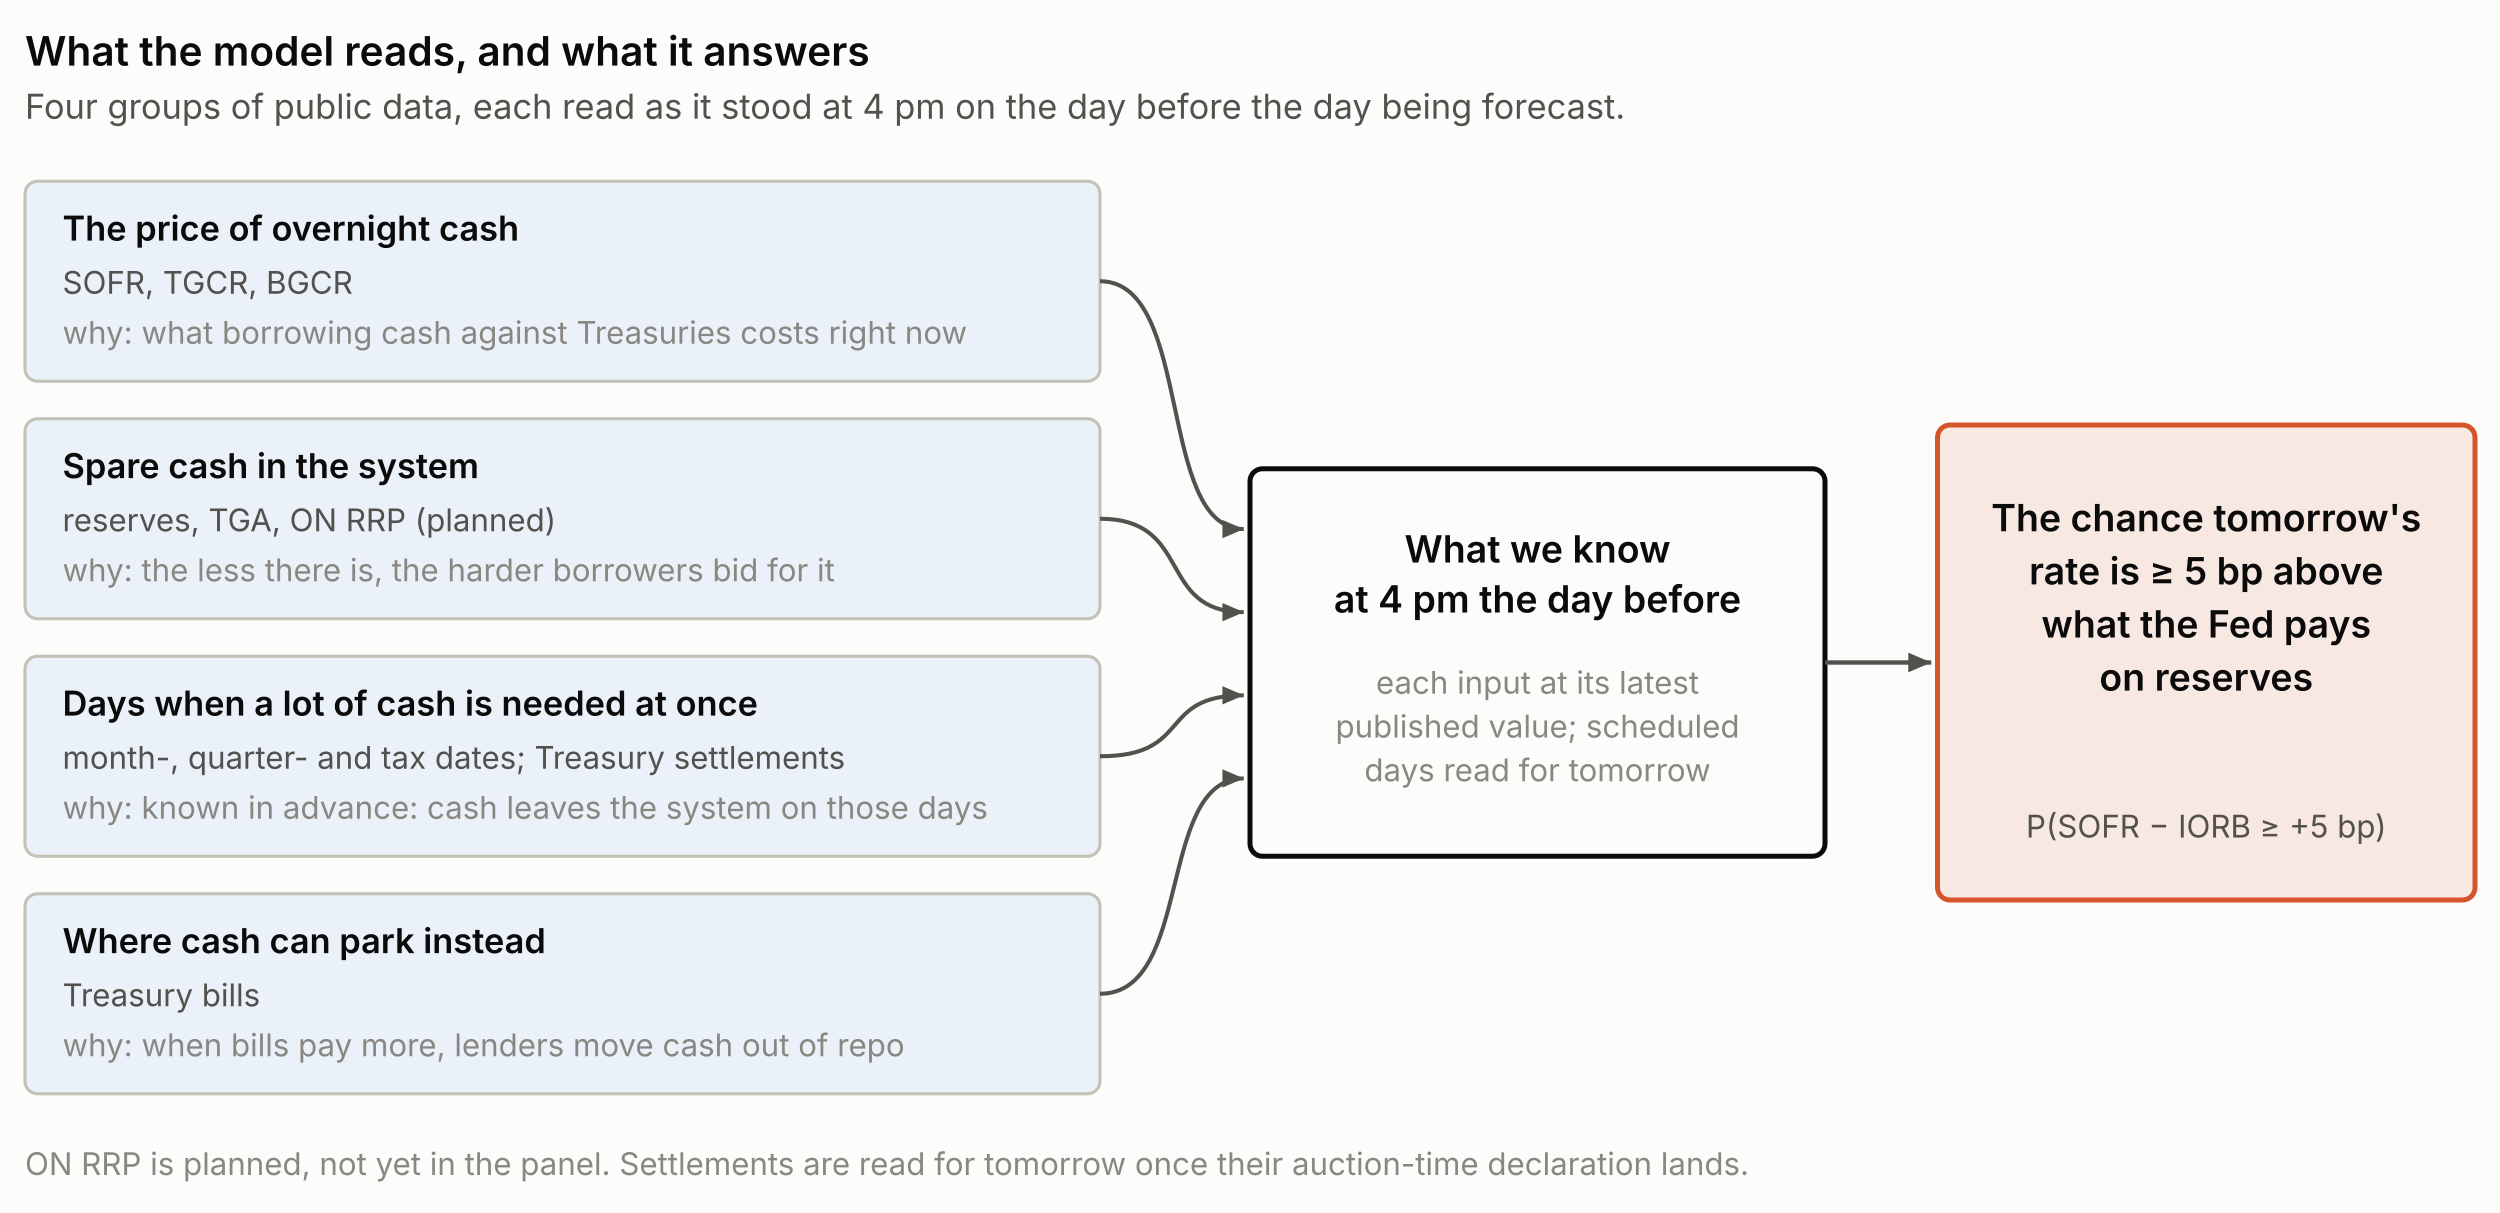
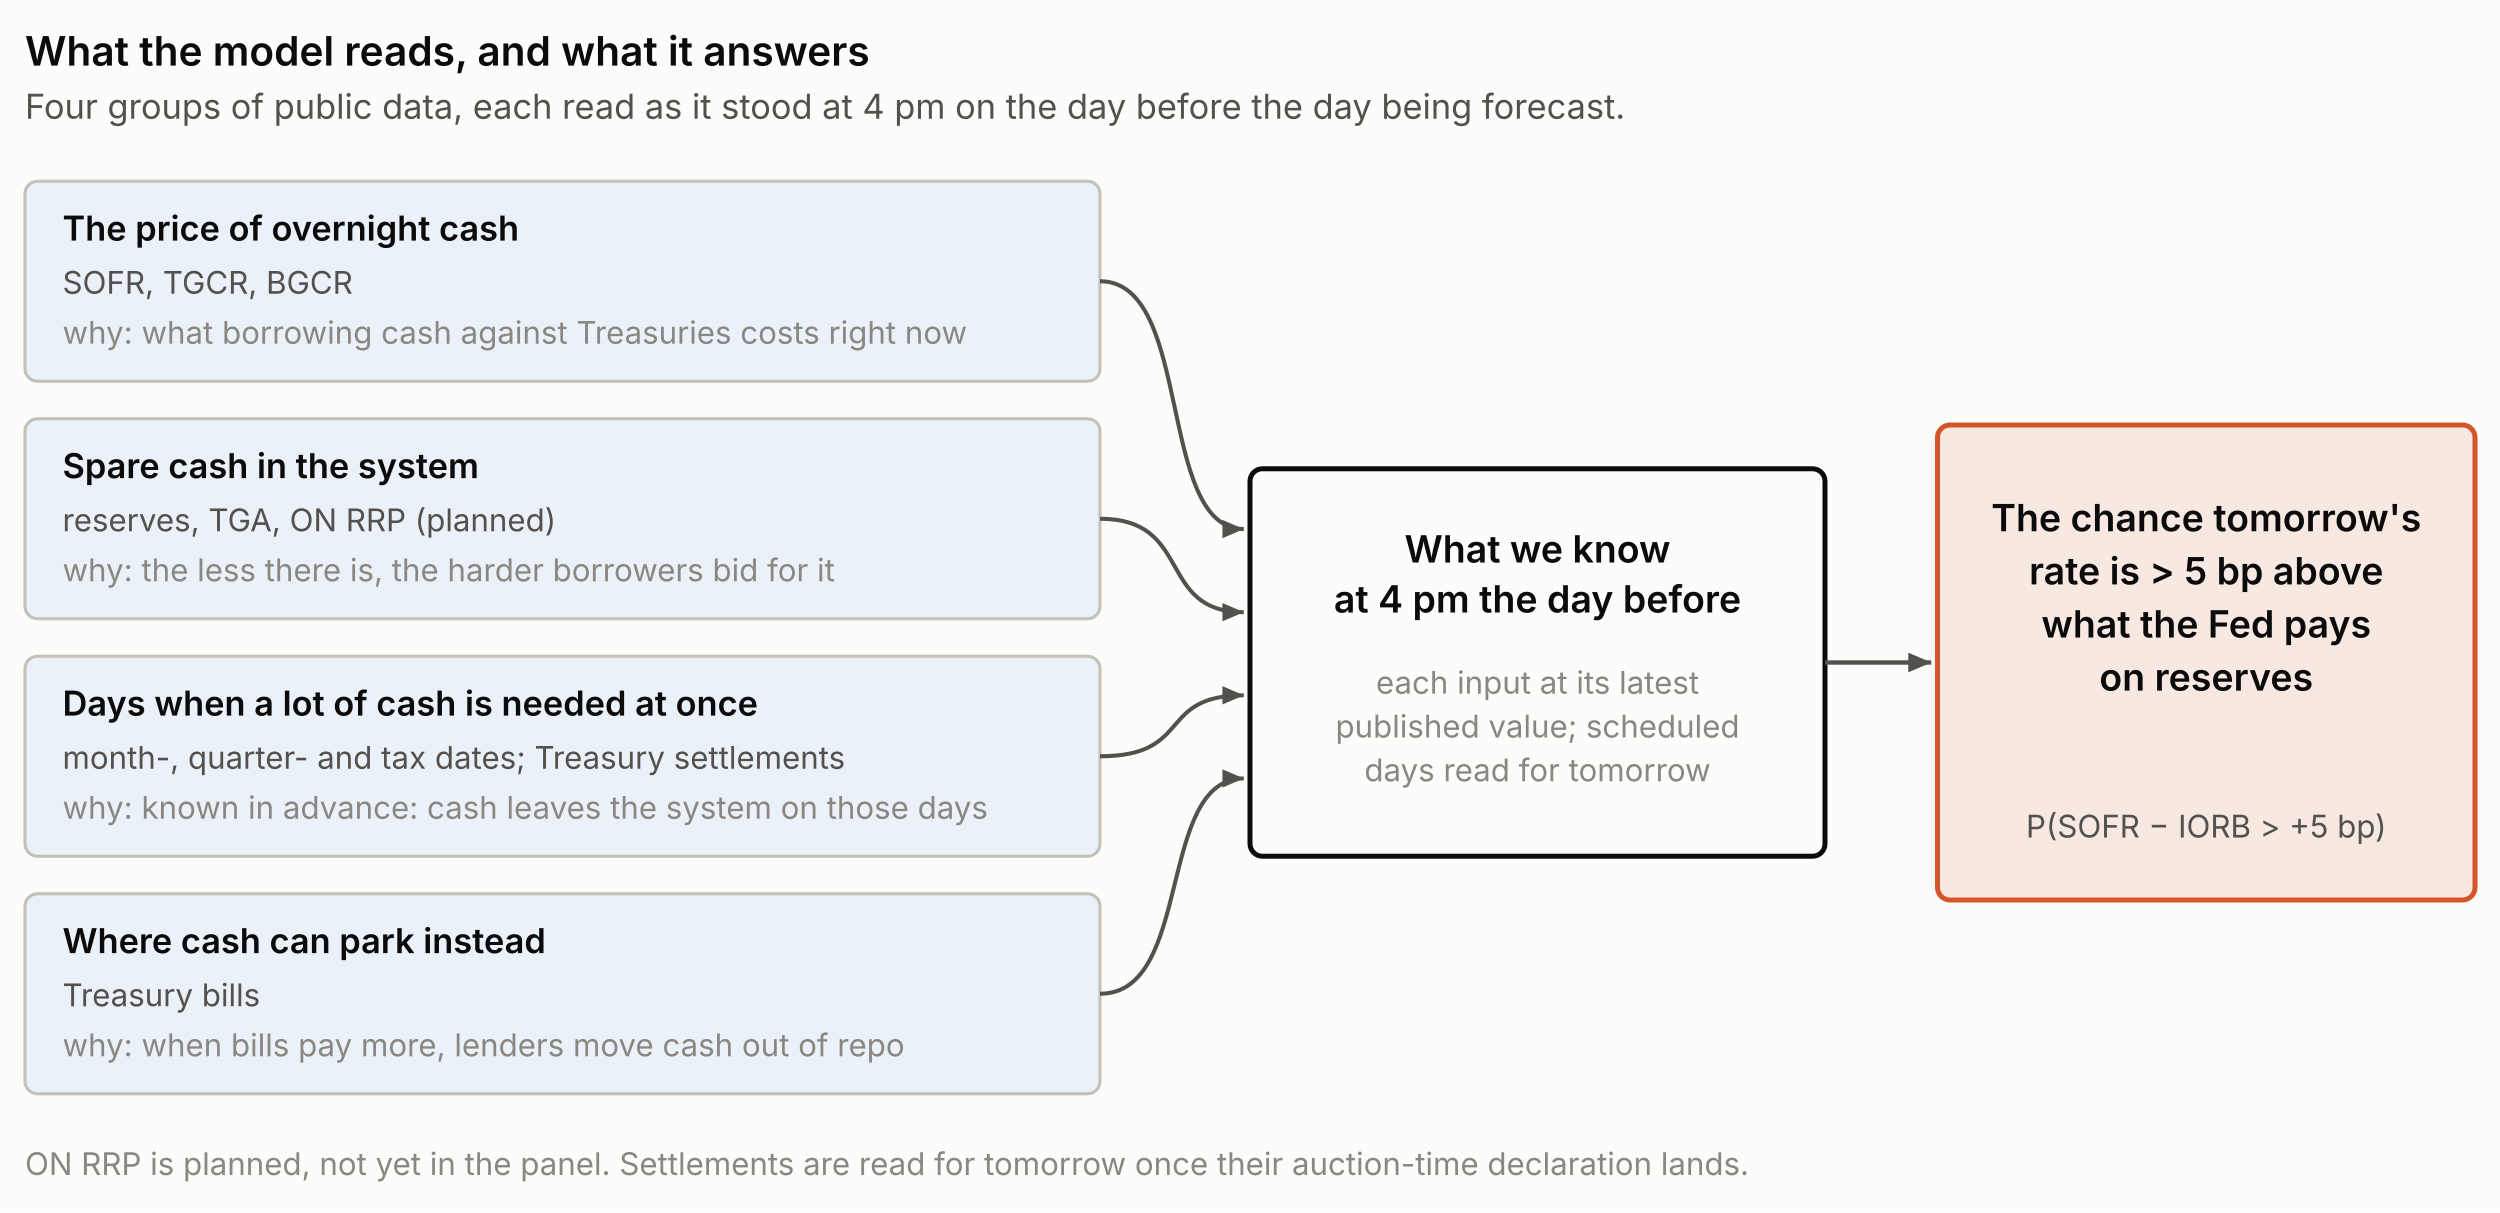
- <svg xmlns="http://www.w3.org/2000/svg" viewBox="0 0 800 388" width="800" height="388" font-family="system-ui, -apple-system, &quot;Segoe UI&quot;, sans-serif" role="img" aria-label="What the model reads and what it answers: four groups of public data -- the price of overnight cash, spare cash in the system, days when a lot of cash is needed at once, and where cash can park instead -- flow into what is known at 4 pm the day before, and then into the chance that tomorrow's rate is at least 5 basis points above what the Fed pays on reserves">
+ <svg xmlns="http://www.w3.org/2000/svg" viewBox="0 0 800 388" width="800" height="388" font-family="system-ui, -apple-system, &quot;Segoe UI&quot;, sans-serif" role="img" aria-label="What the model reads and what it answers: four groups of public data -- the price of overnight cash, spare cash in the system, days when a lot of cash is needed at once, and where cash can park instead -- flow into what is known at 4 pm the day before, and then into the chance that tomorrow's rate is more than 5 basis points above what the Fed pays on reserves">
  <rect width="800" height="388" fill="#fcfcfb" />
  <defs>
    <marker id="arrow" viewBox="0 0 8 8" refX="7" refY="4" markerWidth="6" markerHeight="6" orient="auto">
      <path d="M0,1 L7,4 L0,7 z" fill="#52514e" />
    </marker>
  </defs>
  <text x="8" y="21" font-size="13" fill="#0b0b0b" font-weight="600">What the model reads, and what it answers</text>
  <text x="8" y="38" font-size="11" fill="#52514e">Four groups of public data, each read as it stood at 4 pm on the day before the day being forecast.</text>
  <rect x="8" y="58" width="344" height="64" rx="4" fill="#2a78d6" fill-opacity="0.08" stroke="#c3c2b7" stroke-width="1" />
  <text x="20" y="77" font-size="11" fill="#0b0b0b" font-weight="600">The price of overnight cash</text>
  <text x="20" y="94" font-size="10" fill="#52514e">SOFR, TGCR, BGCR</text>
  <text x="20" y="110" font-size="10" fill="#898781">why: what borrowing cash against Treasuries costs right now</text>
  <path d="M352,90.0 C382,90.0 370,169.3 398,169.3" fill="none" stroke="#52514e" stroke-width="1.3" marker-end="url(#arrow)" />
  <rect x="8" y="134" width="344" height="64" rx="4" fill="#2a78d6" fill-opacity="0.08" stroke="#c3c2b7" stroke-width="1" />
  <text x="20" y="153" font-size="11" fill="#0b0b0b" font-weight="600">Spare cash in the system</text>
  <text x="20" y="170" font-size="10" fill="#52514e">reserves, TGA, ON RRP (planned)</text>
  <text x="20" y="186" font-size="10" fill="#898781">why: the less there is, the harder borrowers bid for it</text>
  <path d="M352,166.0 C382,166.0 370,195.9 398,195.9" fill="none" stroke="#52514e" stroke-width="1.3" marker-end="url(#arrow)" />
  <rect x="8" y="210" width="344" height="64" rx="4" fill="#2a78d6" fill-opacity="0.08" stroke="#c3c2b7" stroke-width="1" />
  <text x="20" y="229" font-size="11" fill="#0b0b0b" font-weight="600">Days when a lot of cash is needed at once</text>
  <text x="20" y="246" font-size="10" fill="#52514e">month-, quarter- and tax dates; Treasury settlements</text>
  <text x="20" y="262" font-size="10" fill="#898781">why: known in advance: cash leaves the system on those days</text>
  <path d="M352,242.0 C382,242.0 370,222.5 398,222.5" fill="none" stroke="#52514e" stroke-width="1.3" marker-end="url(#arrow)" />
  <rect x="8" y="286" width="344" height="64" rx="4" fill="#2a78d6" fill-opacity="0.08" stroke="#c3c2b7" stroke-width="1" />
  <text x="20" y="305" font-size="11" fill="#0b0b0b" font-weight="600">Where cash can park instead</text>
  <text x="20" y="322" font-size="10" fill="#52514e">Treasury bills</text>
  <text x="20" y="338" font-size="10" fill="#898781">why: when bills pay more, lenders move cash out of repo</text>
  <path d="M352,318.0 C382,318.0 370,249.1 398,249.1" fill="none" stroke="#52514e" stroke-width="1.3" marker-end="url(#arrow)" />
  <rect x="400" y="150" width="184" height="124" rx="4" fill="none" stroke="#0b0b0b" stroke-width="1.6" />
  <text x="492.0" y="180" font-size="12" fill="#0b0b0b" font-weight="600" text-anchor="middle">What we know</text>
  <text x="492.0" y="196" font-size="12" fill="#0b0b0b" font-weight="600" text-anchor="middle">at 4 pm the day before</text>
  <text x="492.0" y="222" font-size="10" fill="#898781" text-anchor="middle">each input at its latest</text>
  <text x="492.0" y="236" font-size="10" fill="#898781" text-anchor="middle">published value; scheduled</text>
  <text x="492.0" y="250" font-size="10" fill="#898781" text-anchor="middle">days read for tomorrow</text>
  <line x1="584" y1="212.0" x2="618" y2="212.0" stroke="#52514e" stroke-width="1.4" marker-end="url(#arrow)" />
  <rect x="620" y="136" width="172" height="152" rx="4" fill="#d6542a" fill-opacity="0.12" stroke="#d6542a" stroke-width="1.6" />
  <text x="706.0" y="170" font-size="12" fill="#0b0b0b" font-weight="600" text-anchor="middle">The chance tomorrow's</text>
-   <text x="706.0" y="187" font-size="12" fill="#0b0b0b" font-weight="600" text-anchor="middle">rate is ≥ 5 bp above</text>
+   <text x="706.0" y="187" font-size="12" fill="#0b0b0b" font-weight="600" text-anchor="middle">rate is &gt; 5 bp above</text>
  <text x="706.0" y="204" font-size="12" fill="#0b0b0b" font-weight="600" text-anchor="middle">what the Fed pays</text>
  <text x="706.0" y="221" font-size="12" fill="#0b0b0b" font-weight="600" text-anchor="middle">on reserves</text>
-   <text x="706.0" y="268" font-size="10" fill="#52514e" text-anchor="middle">P(SOFR − IORB ≥ +5 bp)</text>
+   <text x="706.0" y="268" font-size="10" fill="#52514e" text-anchor="middle">P(SOFR − IORB &gt; +5 bp)</text>
  <text x="8" y="376" font-size="10" fill="#898781">ON RRP is planned, not yet in the panel. Settlements are read for tomorrow once their auction-time declaration lands.</text>
</svg>
